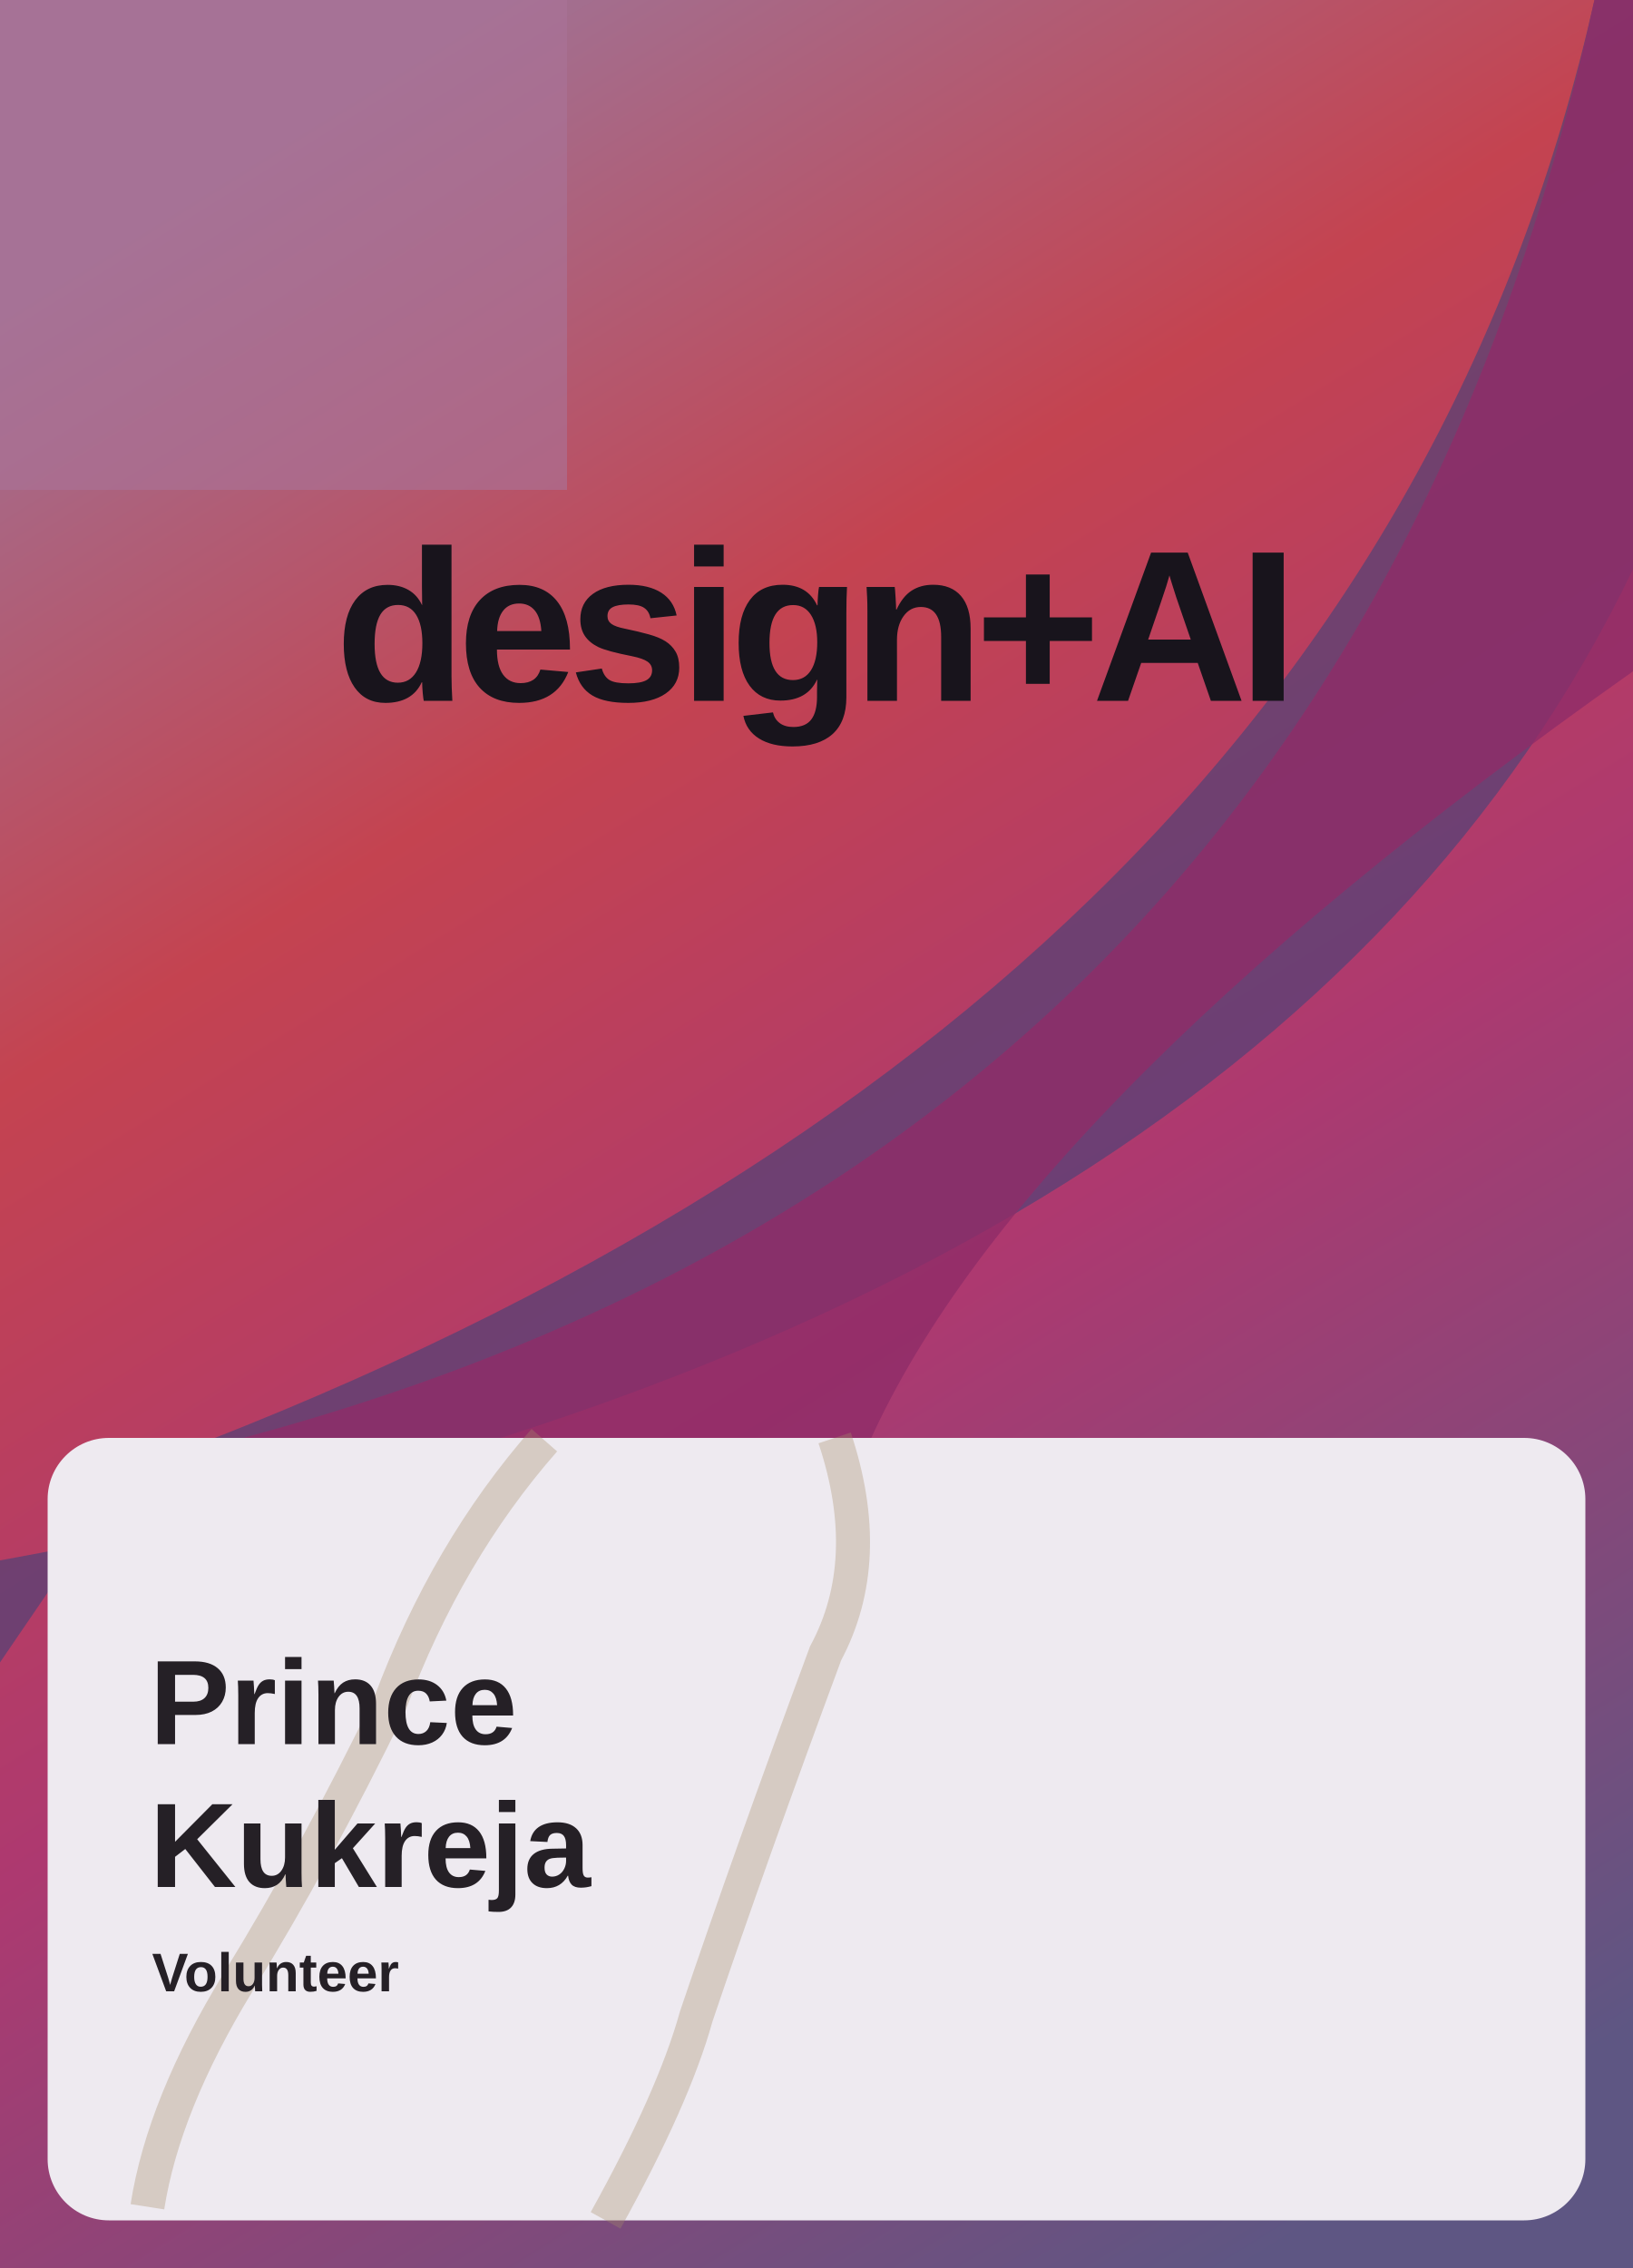
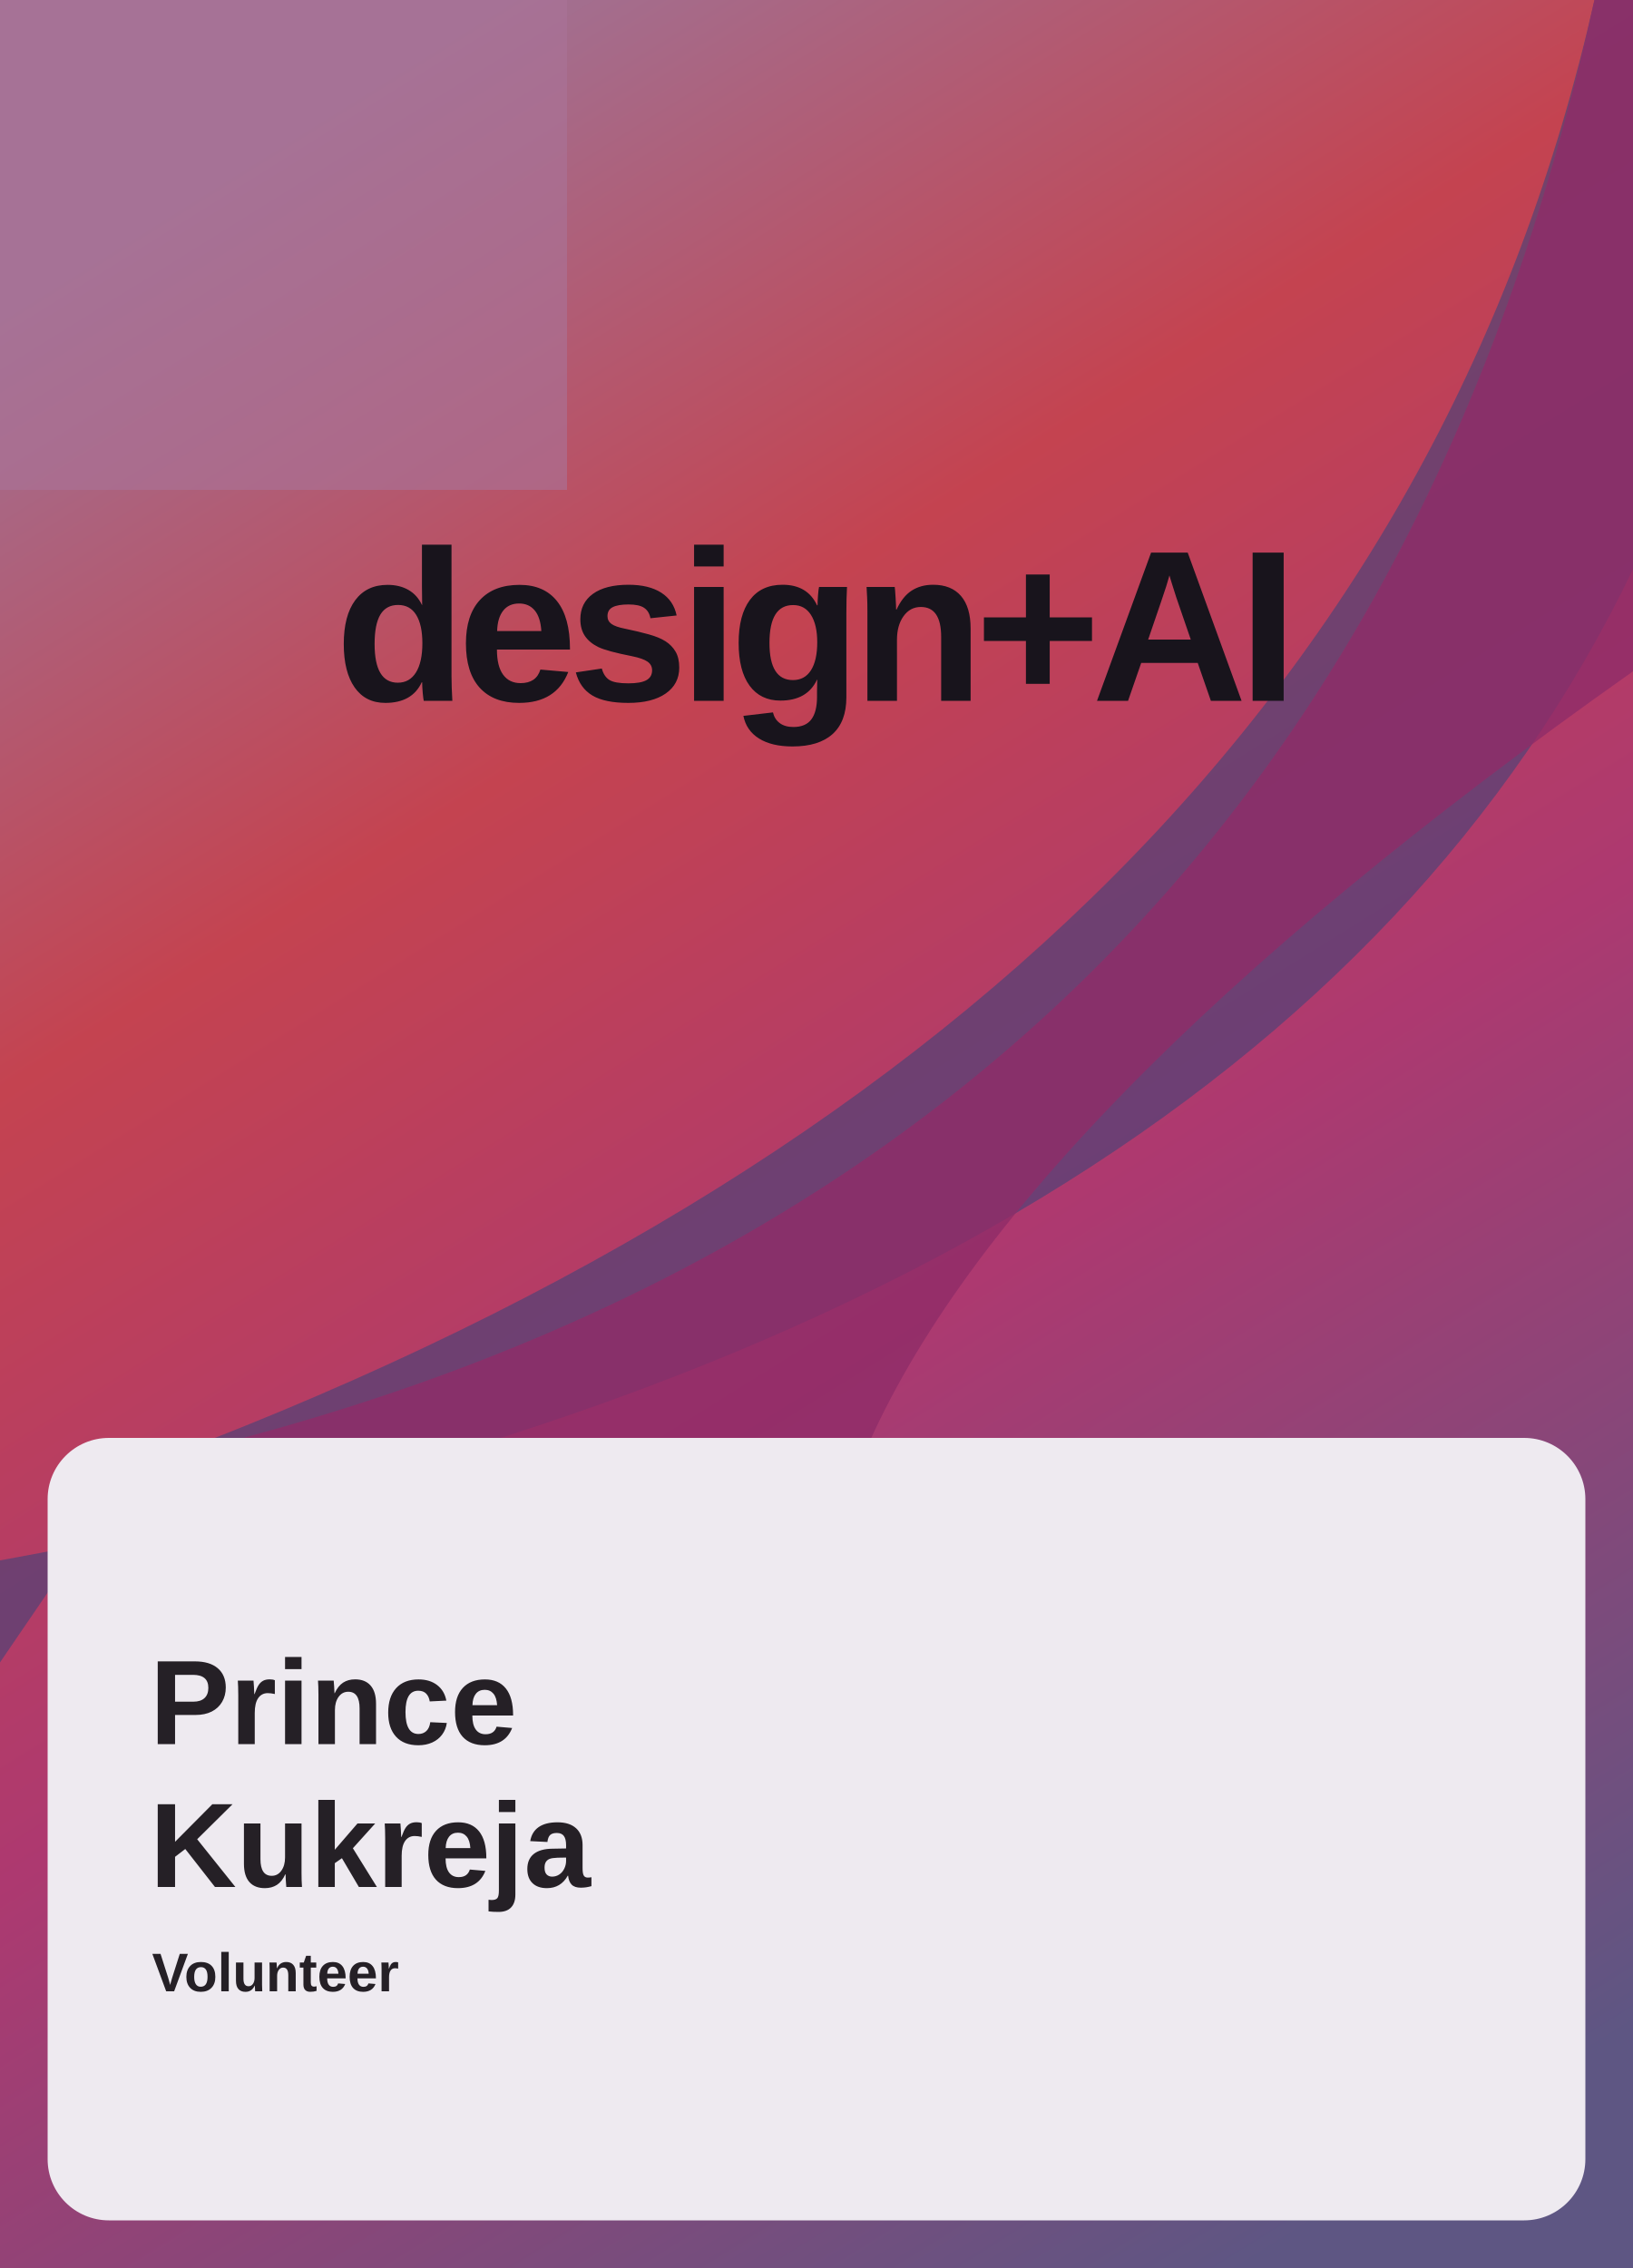
<svg xmlns="http://www.w3.org/2000/svg" width="720" height="1000" viewBox="0 0 720 1000">
  <defs>
    <linearGradient id="print" x1=".3" y1="0" x2=".75" y2="1">
      <stop stop-color="#a07294" />
      <stop offset=".29" stop-color="#c44350" />
      <stop offset=".58" stop-color="#ad3970" />
      <stop offset="1" stop-color="#5e5683" />
    </linearGradient>
  </defs>
  <rect width="720" height="1000" fill="url(#print)" />
  <path d="M0 0h250v216H0z" fill="#aa7298" opacity=".62" />
  <path d="M703 0q-101 448-645 648l-58 85V688q558-101 720-437V0z" fill="#4e4276" opacity=".68" />
  <path d="M720 296Q441 493 379 646H58q529-117 645-646h17z" fill="#8f2c68" opacity=".8" />
  <text x="360" y="309" text-anchor="middle" fill="#18141c" font-family="Arial,sans-serif" font-size="95" font-weight="800" letter-spacing="-4">design+AI</text>
  <rect x="21" y="634" width="678" height="345" rx="27" fill="#eeeaf0" />
-   <path d="M240 635q-43 49-68 116-32 66-67 123-33 54-40 99m303-339q18 54-4 95-33 89-57 160-10 36-40 90" fill="none" stroke="#a48c69" stroke-opacity=".33" stroke-width="15" />
  <g fill="#252026" font-family="Arial,sans-serif" font-weight="700">
    <text x="66" y="769" font-size="53">Prince</text>
    <text x="66" y="832" font-size="53">Kukreja</text>
    <text x="67" y="878" font-size="24">Volunteer</text>
  </g>
</svg>
